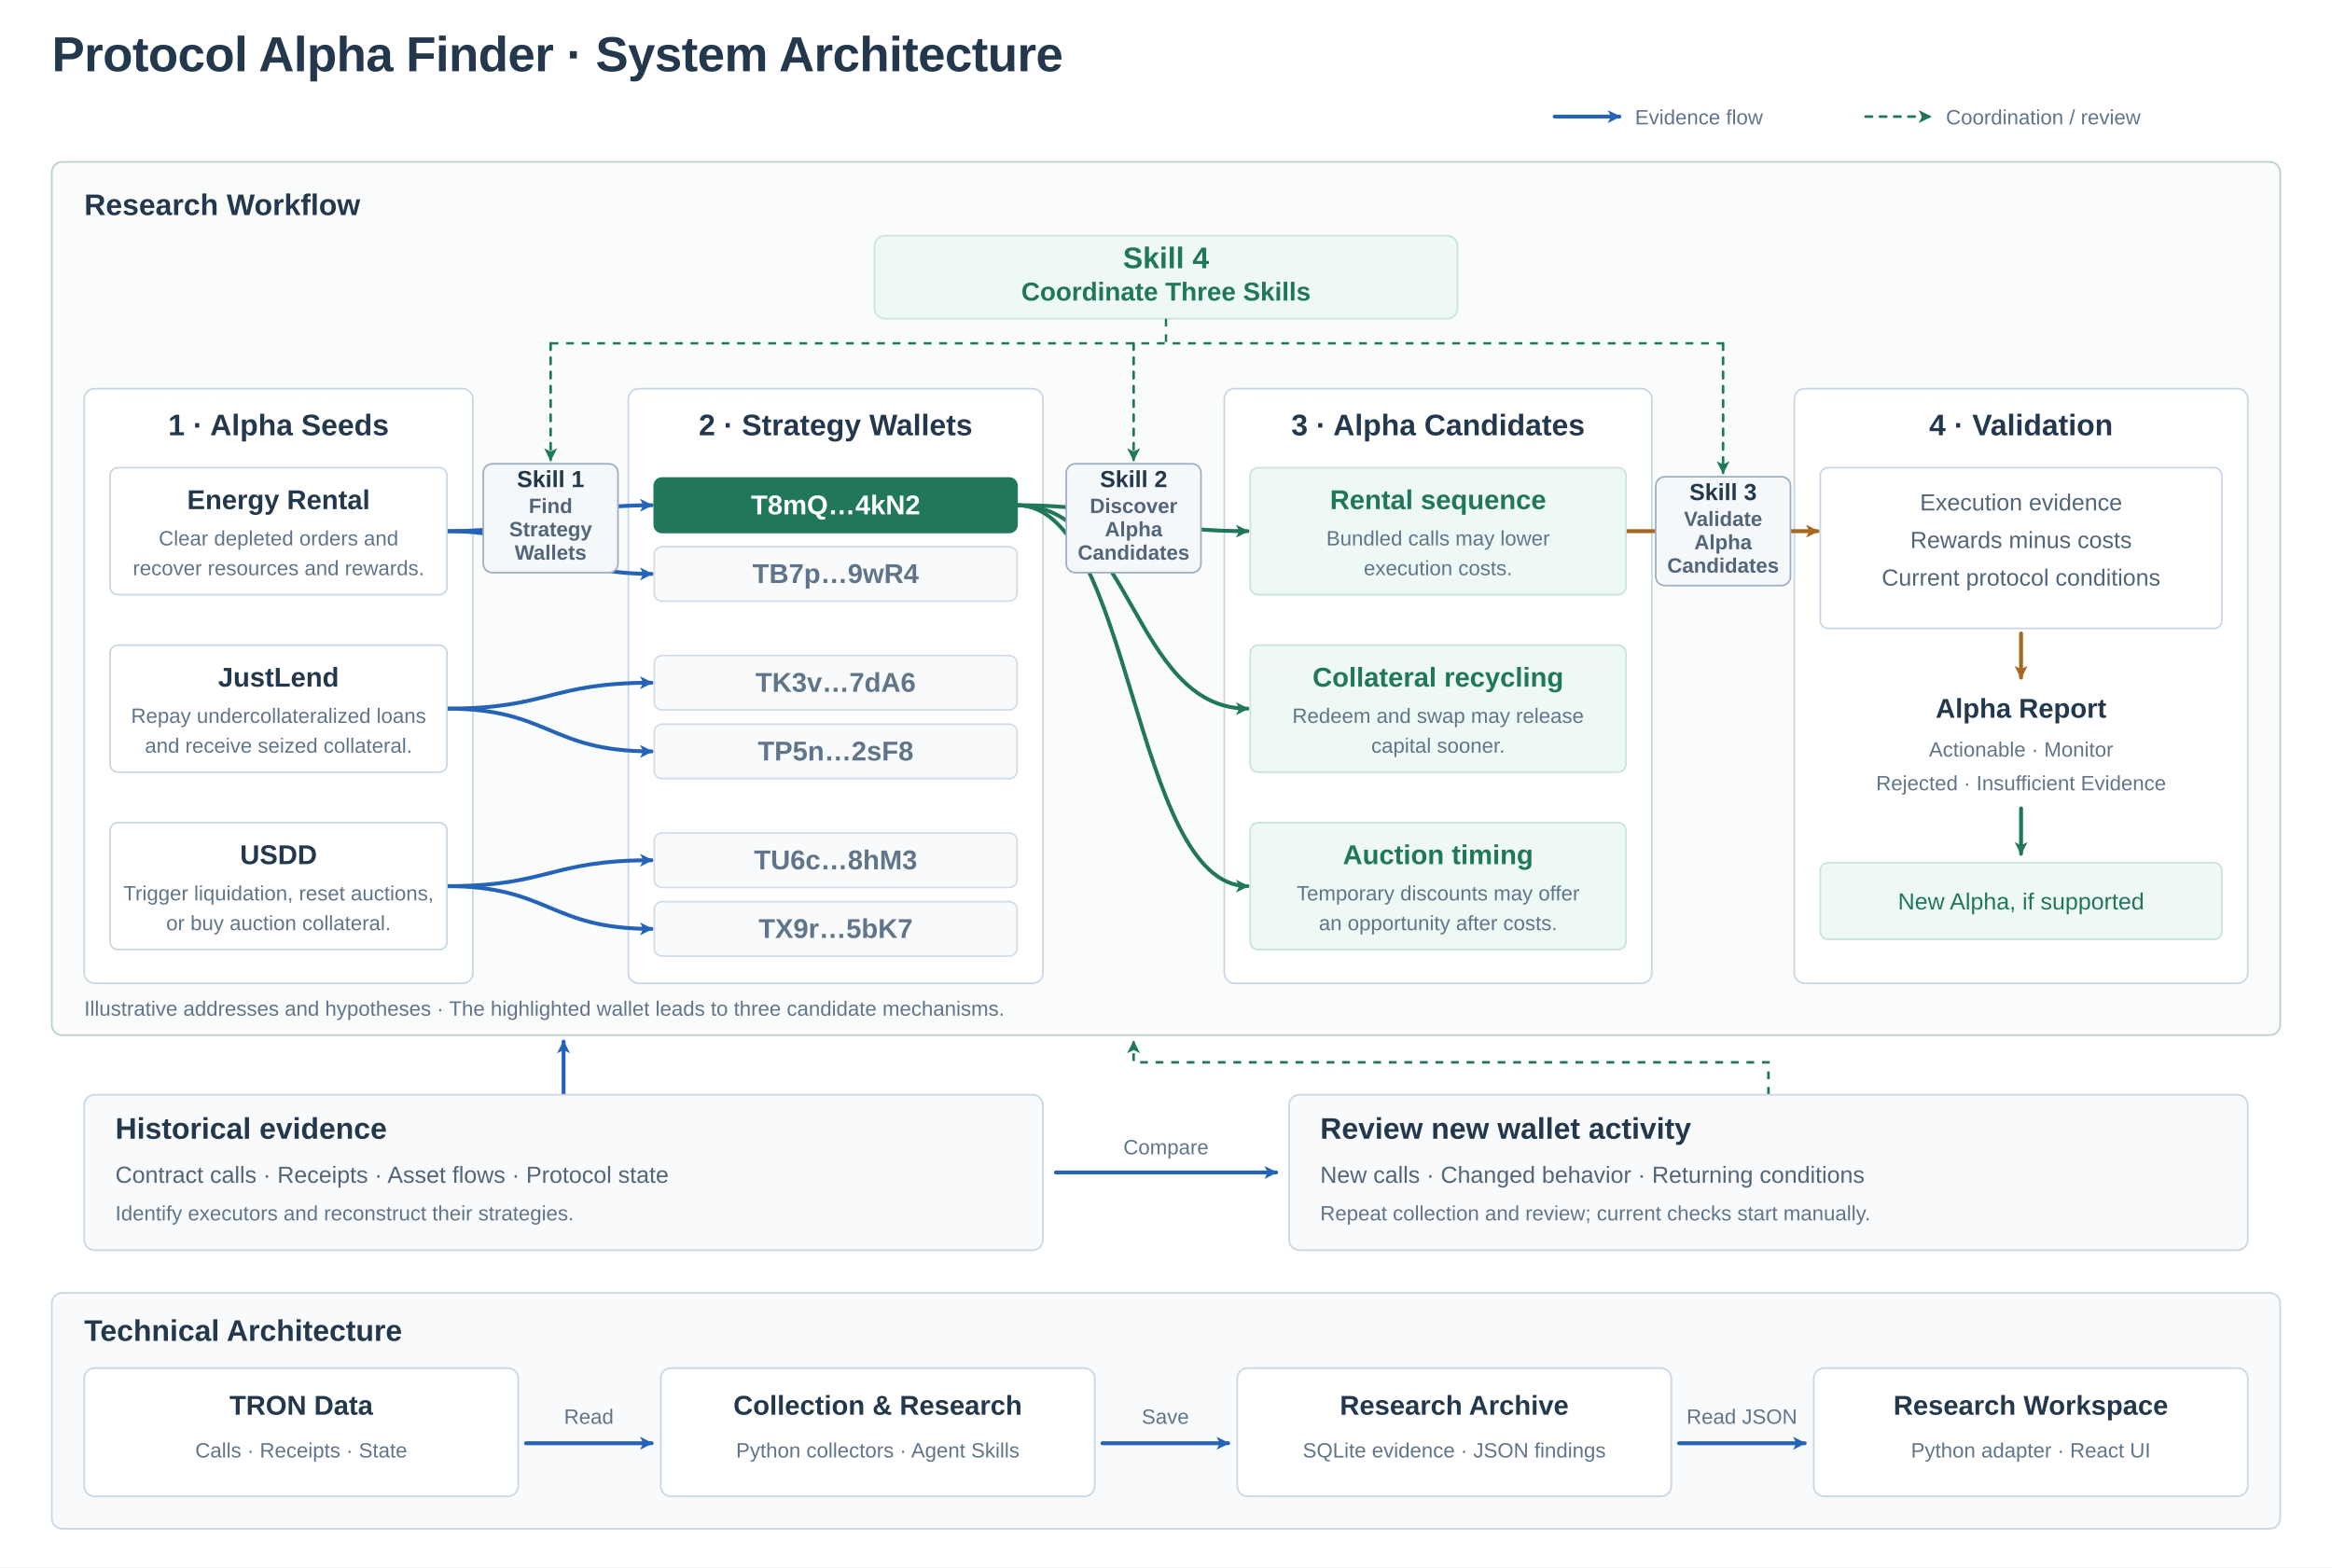
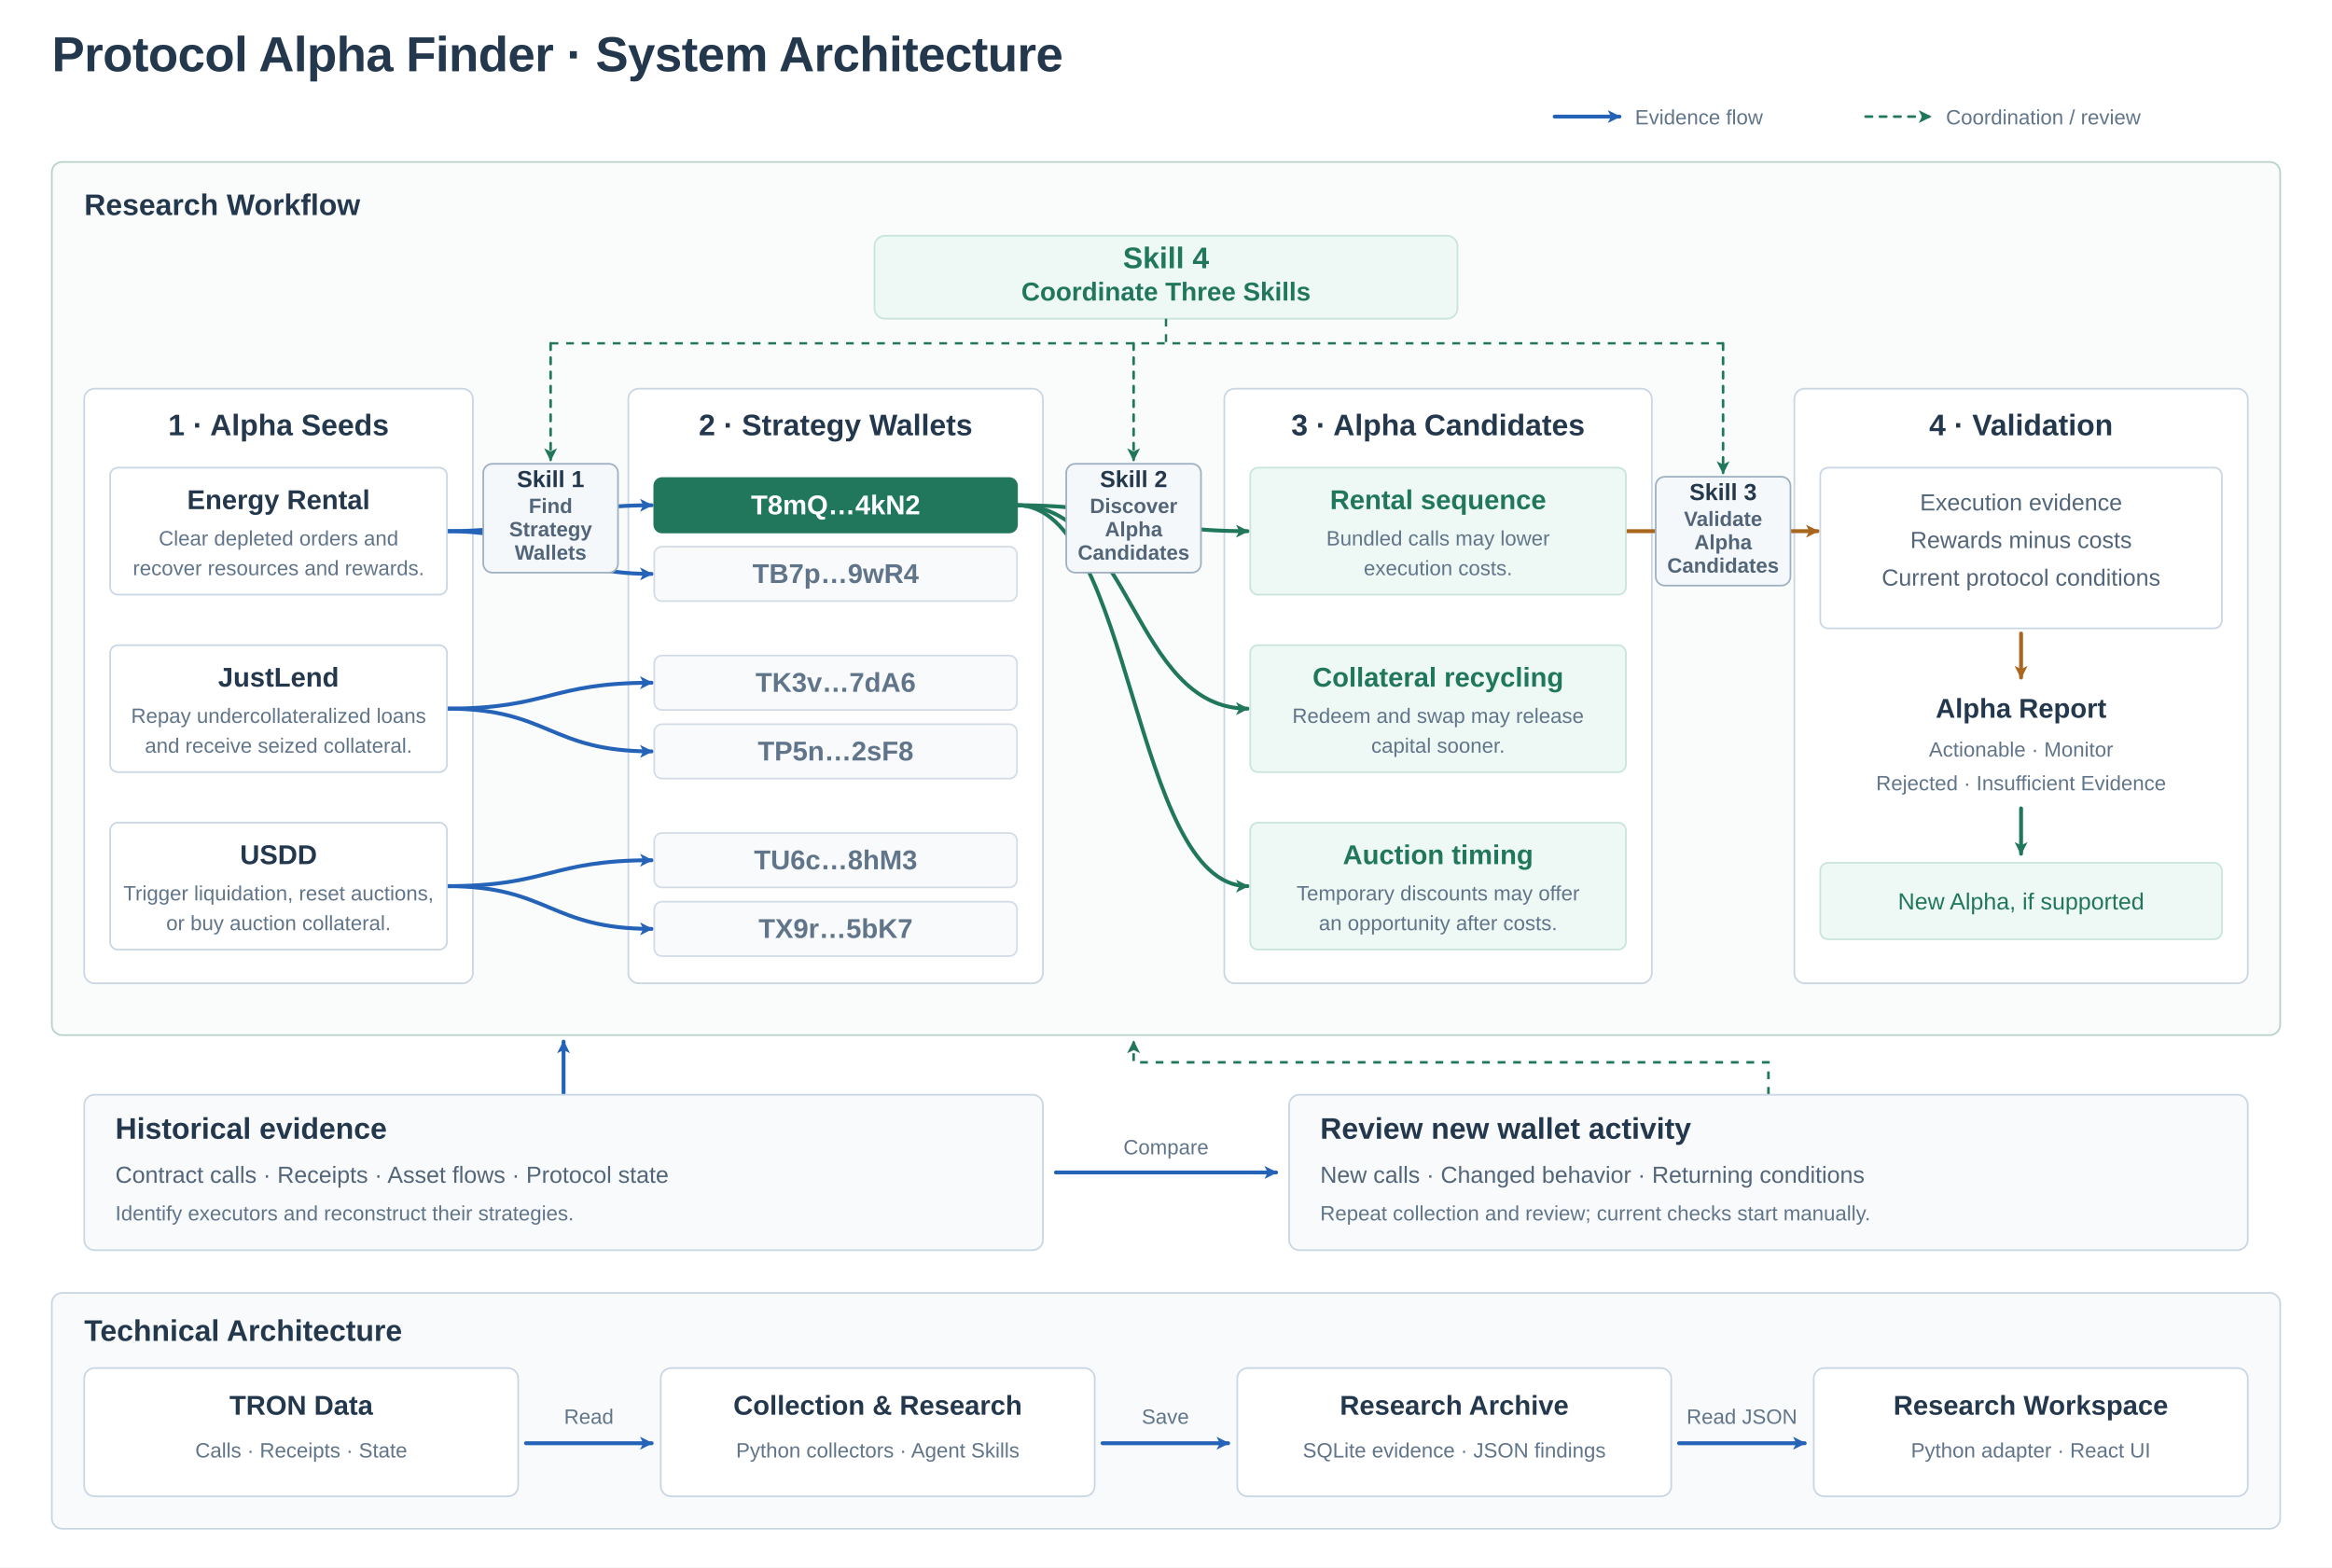
<svg xmlns="http://www.w3.org/2000/svg" width="1800" height="1210" viewBox="0 0 1800 1210" role="img" aria-labelledby="title desc" xml:lang="en">
  <defs>
    <marker id="a0" viewBox="0 0 10 10" refX="9" refY="5" markerWidth="10" markerHeight="10" markerUnits="userSpaceOnUse" orient="auto">
      <path d="M 0 0 L 10 5 L 0 10 L 2.5 5 Z" fill="#2563b8" />
    </marker>
    <marker id="a1" viewBox="0 0 10 10" refX="9" refY="5" markerWidth="10" markerHeight="10" markerUnits="userSpaceOnUse" orient="auto">
      <path d="M 0 0 L 10 5 L 0 10 L 2.5 5 Z" fill="#7953ad" />
    </marker>
    <marker id="a2" viewBox="0 0 10 10" refX="9" refY="5" markerWidth="10" markerHeight="10" markerUnits="userSpaceOnUse" orient="auto">
      <path d="M 0 0 L 10 5 L 0 10 L 2.5 5 Z" fill="#a8661e" />
    </marker>
    <marker id="a3" viewBox="0 0 10 10" refX="9" refY="5" markerWidth="10" markerHeight="10" markerUnits="userSpaceOnUse" orient="auto">
      <path d="M 0 0 L 10 5 L 0 10 L 2.5 5 Z" fill="#20775b" />
    </marker>
  </defs>
  <style>
text { font-family: Arial, 'PingFang SC', 'Microsoft YaHei', sans-serif; fill:#24384d; }
.title { font-size:38px; font-weight:700; letter-spacing:-.4px; }
.heading { font-size:23px; font-weight:650; }
.node { font-size:21px; font-weight:600; }
.body { font-size:18px; fill:#526579; }
.small { font-size:16px; fill:#61758a; }
.code { font-family:'SFMono-Regular',Consolas,monospace; font-size:16px; }
.label { font-size:14px; font-weight:650; letter-spacing:1px; fill:#61758a; }
</style>
  <rect x="0" y="0" width="1800" height="1210" rx="0" fill="#ffffff" stroke="none" stroke-width="1.3" />
  <style>
.skill-title { font-size:18px; font-weight:700; fill:#24384d; }
.skill-description { font-size:16px; font-weight:700; fill:#526579; }
.coordinator-title { font-size:23px; font-weight:700; }
.coordinator-description { font-size:20px; font-weight:700; }
</style>
  <text x="40" y="55" class="title" text-anchor="start">Protocol Alpha Finder · System Architecture</text>
  <path data-kind="legend-evidence" d="M 1200 90 C 1225.0 90 1225.0 90 1250 90" stroke="#2563b8" stroke-width="3" fill="none" stroke-linecap="round" marker-end="url(#a0)" />
  <text x="1262" y="96" class="small" text-anchor="start">Evidence flow</text>
  <path data-kind="legend-control" d="M 1440 90 C 1465.0 90 1465.0 90 1490 90" stroke="#20775b" stroke-width="2" fill="none" stroke-linecap="round" marker-end="url(#a3)" stroke-dasharray="5 6" />
  <text x="1502" y="96" class="small" text-anchor="start">Coordination / review</text>
  <rect x="40" y="125" width="1720" height="674" rx="8" fill="#fafcfb" stroke="#b8d2c6" stroke-width="1.3" />
  <text x="65" y="166" class="heading" text-anchor="start">Research Workflow</text>
  <rect x="675" y="182" width="450" height="64" rx="8" fill="#eef8f4" stroke="#c9e5d9" stroke-width="1.3" />
  <text x="900" y="207" class="coordinator-title" text-anchor="middle" style="fill:#20775b">Skill 4</text>
  <text x="900" y="232" class="coordinator-description" text-anchor="middle" style="fill:#20775b">Coordinate Three Skills</text>
  <path data-kind="coordination-bus" d="M 900 246 V 265 M 425 265 H 1330" stroke="#20775b" stroke-width="1.8" stroke-dasharray="6 6" fill="none" />
  <path data-kind="skill-coordination" d="M 425 265 C 425 310.0 425 310.0 425 355" stroke="#20775b" stroke-width="2" fill="none" stroke-linecap="round" marker-end="url(#a3)" stroke-dasharray="5 6" />
  <path data-kind="skill-coordination" d="M 875 265 C 875 310.0 875 310.0 875 355" stroke="#20775b" stroke-width="2" fill="none" stroke-linecap="round" marker-end="url(#a3)" stroke-dasharray="5 6" />
  <path data-kind="skill-coordination" d="M 1330 265 C 1330 315.0 1330 315.0 1330 365" stroke="#20775b" stroke-width="2" fill="none" stroke-linecap="round" marker-end="url(#a3)" stroke-dasharray="5 6" />
  <rect x="65" y="300" width="300" height="459" rx="8" fill="#ffffff" stroke="#c9d6e3" stroke-width="1.3" />
  <text x="215.0" y="336" class="heading" text-anchor="middle">1 · Alpha Seeds</text>
  <rect x="485" y="300" width="320" height="459" rx="8" fill="#ffffff" stroke="#c9d6e3" stroke-width="1.3" />
  <text x="645.0" y="336" class="heading" text-anchor="middle">2 · Strategy Wallets</text>
  <rect x="945" y="300" width="330" height="459" rx="8" fill="#ffffff" stroke="#c9d6e3" stroke-width="1.3" />
  <text x="1110.0" y="336" class="heading" text-anchor="middle">3 · Alpha Candidates</text>
  <rect x="1385" y="300" width="350" height="459" rx="8" fill="#ffffff" stroke="#c9d6e3" stroke-width="1.3" />
  <text x="1560.0" y="336" class="heading" text-anchor="middle">4 · Validation</text>
  <path data-kind="seed-wallet" d="M 345 410 C 424.0 410 424.0 390 503 390" stroke="#2563b8" stroke-width="3" fill="none" stroke-linecap="round" marker-end="url(#a0)" />
  <path data-kind="seed-wallet" d="M 345 410 C 424.0 410 424.0 443 503 443" stroke="#2563b8" stroke-width="3" fill="none" stroke-linecap="round" marker-end="url(#a0)" />
  <path data-kind="seed-wallet" d="M 345 547 C 424.0 547 424.0 527 503 527" stroke="#2563b8" stroke-width="3" fill="none" stroke-linecap="round" marker-end="url(#a0)" />
  <path data-kind="seed-wallet" d="M 345 547 C 424.0 547 424.0 580 503 580" stroke="#2563b8" stroke-width="3" fill="none" stroke-linecap="round" marker-end="url(#a0)" />
  <path data-kind="seed-wallet" d="M 345 684 C 424.0 684 424.0 664 503 664" stroke="#2563b8" stroke-width="3" fill="none" stroke-linecap="round" marker-end="url(#a0)" />
  <path data-kind="seed-wallet" d="M 345 684 C 424.0 684 424.0 717 503 717" stroke="#2563b8" stroke-width="3" fill="none" stroke-linecap="round" marker-end="url(#a0)" />
  <path data-kind="wallet-candidate" d="M 785 390 C 874.0 390 874.0 410 963 410" stroke="#20775b" stroke-width="3" fill="none" stroke-linecap="round" marker-end="url(#a3)" />
  <path data-kind="wallet-candidate" d="M 785 390 C 874.0 390 874.0 547 963 547" stroke="#20775b" stroke-width="3" fill="none" stroke-linecap="round" marker-end="url(#a3)" />
  <path data-kind="wallet-candidate" d="M 785 390 C 874.0 390 874.0 684 963 684" stroke="#20775b" stroke-width="3" fill="none" stroke-linecap="round" marker-end="url(#a3)" />
  <path data-kind="candidate-validation" d="M 1255 410 C 1329.0 410 1329.0 410 1403 410" stroke="#a8661e" stroke-width="3" fill="none" stroke-linecap="round" marker-end="url(#a2)" />
  <rect x="85" y="361" width="260" height="98" rx="6" fill="#ffffff" stroke="#c9d6e3" stroke-width="1.3" />
  <text x="215" y="393" class="node" text-anchor="middle">Energy Rental</text>
  <text x="215" y="421" class="small" text-anchor="middle">Clear depleted orders and</text>
  <text x="215" y="444" class="small" text-anchor="middle">recover resources and rewards.</text>
  <rect x="965" y="361" width="290" height="98" rx="6" fill="#eef8f4" stroke="#c9e5d9" stroke-width="1.3" />
  <text x="1110" y="393" class="node" text-anchor="middle" style="fill:#20775b">Rental sequence</text>
  <text x="1110" y="421" class="small" text-anchor="middle">Bundled calls may lower</text>
  <text x="1110" y="444" class="small" text-anchor="middle">execution costs.</text>
  <rect x="85" y="498" width="260" height="98" rx="6" fill="#ffffff" stroke="#c9d6e3" stroke-width="1.3" />
  <text x="215" y="530" class="node" text-anchor="middle">JustLend</text>
  <text x="215" y="558" class="small" text-anchor="middle">Repay undercollateralized loans</text>
  <text x="215" y="581" class="small" text-anchor="middle">and receive seized collateral.</text>
  <rect x="965" y="498" width="290" height="98" rx="6" fill="#eef8f4" stroke="#c9e5d9" stroke-width="1.3" />
  <text x="1110" y="530" class="node" text-anchor="middle" style="fill:#20775b">Collateral recycling</text>
  <text x="1110" y="558" class="small" text-anchor="middle">Redeem and swap may release</text>
  <text x="1110" y="581" class="small" text-anchor="middle">capital sooner.</text>
  <rect x="85" y="635" width="260" height="98" rx="6" fill="#ffffff" stroke="#c9d6e3" stroke-width="1.3" />
  <text x="215" y="667" class="node" text-anchor="middle">USDD</text>
  <text x="215" y="695" class="small" text-anchor="middle">Trigger liquidation, reset auctions,</text>
  <text x="215" y="718" class="small" text-anchor="middle">or buy auction collateral.</text>
  <rect x="965" y="635" width="290" height="98" rx="6" fill="#eef8f4" stroke="#c9e5d9" stroke-width="1.3" />
  <text x="1110" y="667" class="node" text-anchor="middle" style="fill:#20775b">Auction timing</text>
  <text x="1110" y="695" class="small" text-anchor="middle">Temporary discounts may offer</text>
  <text x="1110" y="718" class="small" text-anchor="middle">an opportunity after costs.</text>
  <rect x="505" y="369" width="280" height="42" rx="6" fill="#20775b" stroke="#20775b" stroke-width="1.3" />
  <text x="645" y="397" class="node" text-anchor="middle" style="fill:#ffffff">T8mQ…4kN2</text>
  <rect x="505" y="422" width="280" height="42" rx="6" fill="#f8fafc" stroke="#d3dce6" stroke-width="1.3" />
  <text x="645" y="450" class="node" text-anchor="middle" style="fill:#61758a">TB7p…9wR4</text>
  <rect x="505" y="506" width="280" height="42" rx="6" fill="#f8fafc" stroke="#d3dce6" stroke-width="1.3" />
  <text x="645" y="534" class="node" text-anchor="middle" style="fill:#61758a">TK3v…7dA6</text>
  <rect x="505" y="559" width="280" height="42" rx="6" fill="#f8fafc" stroke="#d3dce6" stroke-width="1.3" />
  <text x="645" y="587" class="node" text-anchor="middle" style="fill:#61758a">TP5n…2sF8</text>
  <rect x="505" y="643" width="280" height="42" rx="6" fill="#f8fafc" stroke="#d3dce6" stroke-width="1.3" />
  <text x="645" y="671" class="node" text-anchor="middle" style="fill:#61758a">TU6c…8hM3</text>
  <rect x="505" y="696" width="280" height="42" rx="6" fill="#f8fafc" stroke="#d3dce6" stroke-width="1.3" />
  <text x="645" y="724" class="node" text-anchor="middle" style="fill:#61758a">TX9r…5bK7</text>
  <rect x="373" y="358" width="104" height="84" rx="7" fill="#f5f8fb" stroke="#9eb0c1" stroke-width="1.3" />
  <text x="425" y="376" class="skill-title" text-anchor="middle" style="fill:#24384d">Skill 1</text>
  <text x="425" y="396" class="skill-description" text-anchor="middle">Find</text>
  <text x="425" y="414" class="skill-description" text-anchor="middle">Strategy</text>
  <text x="425" y="432" class="skill-description" text-anchor="middle">Wallets</text>
  <rect x="823" y="358" width="104" height="84" rx="7" fill="#f5f8fb" stroke="#9eb0c1" stroke-width="1.3" />
  <text x="875" y="376" class="skill-title" text-anchor="middle" style="fill:#24384d">Skill 2</text>
  <text x="875" y="396" class="skill-description" text-anchor="middle">Discover</text>
  <text x="875" y="414" class="skill-description" text-anchor="middle">Alpha</text>
  <text x="875" y="432" class="skill-description" text-anchor="middle">Candidates</text>
  <rect x="1278" y="368" width="104" height="84" rx="7" fill="#f5f8fb" stroke="#9eb0c1" stroke-width="1.3" />
  <text x="1330" y="386" class="skill-title" text-anchor="middle" style="fill:#24384d">Skill 3</text>
  <text x="1330" y="406" class="skill-description" text-anchor="middle">Validate</text>
  <text x="1330" y="424" class="skill-description" text-anchor="middle">Alpha</text>
  <text x="1330" y="442" class="skill-description" text-anchor="middle">Candidates</text>
  <rect x="1405" y="361" width="310" height="124" rx="6" fill="#ffffff" stroke="#c9d6e3" stroke-width="1.3" />
  <text x="1560" y="394" class="body" text-anchor="middle">Execution evidence</text>
  <text x="1560" y="423" class="body" text-anchor="middle">Rewards minus costs</text>
  <text x="1560" y="452" class="body" text-anchor="middle">Current protocol conditions</text>
  <path data-kind="validation-report" d="M 1560 489 C 1560 506.0 1560 506.0 1560 523" stroke="#a8661e" stroke-width="3" fill="none" stroke-linecap="round" marker-end="url(#a2)" />
  <text x="1560" y="554" class="node" text-anchor="middle">Alpha Report</text>
  <text x="1560" y="584" class="small" text-anchor="middle">Actionable · Monitor</text>
  <text x="1560" y="610" class="small" text-anchor="middle">Rejected · Insufficient Evidence</text>
  <path data-kind="report-new-alpha" d="M 1560 624 C 1560 641.5 1560 641.5 1560 659" stroke="#20775b" stroke-width="3" fill="none" stroke-linecap="round" marker-end="url(#a3)" />
  <rect x="1405" y="666" width="310" height="59" rx="6" fill="#eef8f4" stroke="#c9e5d9" stroke-width="1.3" />
  <text x="1560" y="702" class="body" text-anchor="middle" style="fill:#20775b">New Alpha, if supported</text>
-   <text x="65" y="784" class="small" text-anchor="start">Illustrative addresses and hypotheses · The highlighted wallet leads to three candidate mechanisms.</text>
  <path data-kind="history-workflow" d="M 435 845 C 435 824.5 435 824.5 435 804" stroke="#2563b8" stroke-width="3" fill="none" stroke-linecap="round" marker-end="url(#a0)" />
  <path data-kind="observation-review" d="M 1365 845 V 820 H 875 V 804" fill="none" stroke="#20775b" stroke-width="2" stroke-dasharray="6 6" marker-end="url(#a3)" />
  <rect x="65" y="845" width="740" height="120" rx="8" fill="#f8fafc" stroke="#c9d6e3" stroke-width="1.3" />
  <text x="89" y="879" class="heading" text-anchor="start">Historical evidence</text>
  <text x="89" y="913" class="body" text-anchor="start">Contract calls · Receipts · Asset flows · Protocol state</text>
  <text x="89" y="942" class="small" text-anchor="start">Identify executors and reconstruct their strategies.</text>
  <rect x="995" y="845" width="740" height="120" rx="8" fill="#f8fafc" stroke="#c9d6e3" stroke-width="1.3" />
  <text x="1019" y="879" class="heading" text-anchor="start">Review new wallet activity</text>
  <text x="1019" y="913" class="body" text-anchor="start">New calls · Changed behavior · Returning conditions</text>
  <text x="1019" y="942" class="small" text-anchor="start">Repeat collection and review; current checks start manually.</text>
  <path data-kind="history-observation" d="M 815 905 C 900.0 905 900.0 905 985 905" stroke="#2563b8" stroke-width="3" fill="none" stroke-linecap="round" marker-end="url(#a0)" />
  <text x="900" y="891" class="small" text-anchor="middle">Compare</text>
  <rect x="40" y="998" width="1720" height="182" rx="8" fill="#f8fafc" stroke="#c9d6e3" stroke-width="1.3" />
  <text x="65" y="1035" class="heading" text-anchor="start">Technical Architecture</text>
  <rect x="65" y="1056" width="335" height="99" rx="8" fill="#ffffff" stroke="#c9d6e3" stroke-width="1.3" />
  <text x="232.5" y="1092" class="node" text-anchor="middle">TRON Data</text>
  <text x="232.5" y="1125" class="small" text-anchor="middle">Calls · Receipts · State</text>
  <rect x="510" y="1056" width="335" height="99" rx="8" fill="#ffffff" stroke="#c9d6e3" stroke-width="1.3" />
  <text x="677.5" y="1092" class="node" text-anchor="middle">Collection &amp; Research</text>
  <text x="677.5" y="1125" class="small" text-anchor="middle">Python collectors · Agent Skills</text>
  <rect x="955" y="1056" width="335" height="99" rx="8" fill="#ffffff" stroke="#c9d6e3" stroke-width="1.3" />
  <text x="1122.5" y="1092" class="node" text-anchor="middle">Research Archive</text>
  <text x="1122.5" y="1125" class="small" text-anchor="middle">SQLite evidence · JSON findings</text>
  <rect x="1400" y="1056" width="335" height="99" rx="8" fill="#ffffff" stroke="#c9d6e3" stroke-width="1.3" />
  <text x="1567.5" y="1092" class="node" text-anchor="middle">Research Workspace</text>
  <text x="1567.5" y="1125" class="small" text-anchor="middle">Python adapter · React UI</text>
  <path data-kind="technical-flow" d="M 406 1114 C 454.5 1114 454.5 1114 503 1114" stroke="#2563b8" stroke-width="3" fill="none" stroke-linecap="round" marker-end="url(#a0)" />
  <text x="454.5" y="1099" class="small" text-anchor="middle">Read</text>
  <path data-kind="technical-flow" d="M 851 1114 C 899.5 1114 899.5 1114 948 1114" stroke="#2563b8" stroke-width="3" fill="none" stroke-linecap="round" marker-end="url(#a0)" />
  <text x="899.5" y="1099" class="small" text-anchor="middle">Save</text>
  <path data-kind="technical-flow" d="M 1296 1114 C 1344.5 1114 1344.5 1114 1393 1114" stroke="#2563b8" stroke-width="3" fill="none" stroke-linecap="round" marker-end="url(#a0)" />
  <text x="1344.5" y="1099" class="small" text-anchor="middle">Read JSON</text>
</svg>
